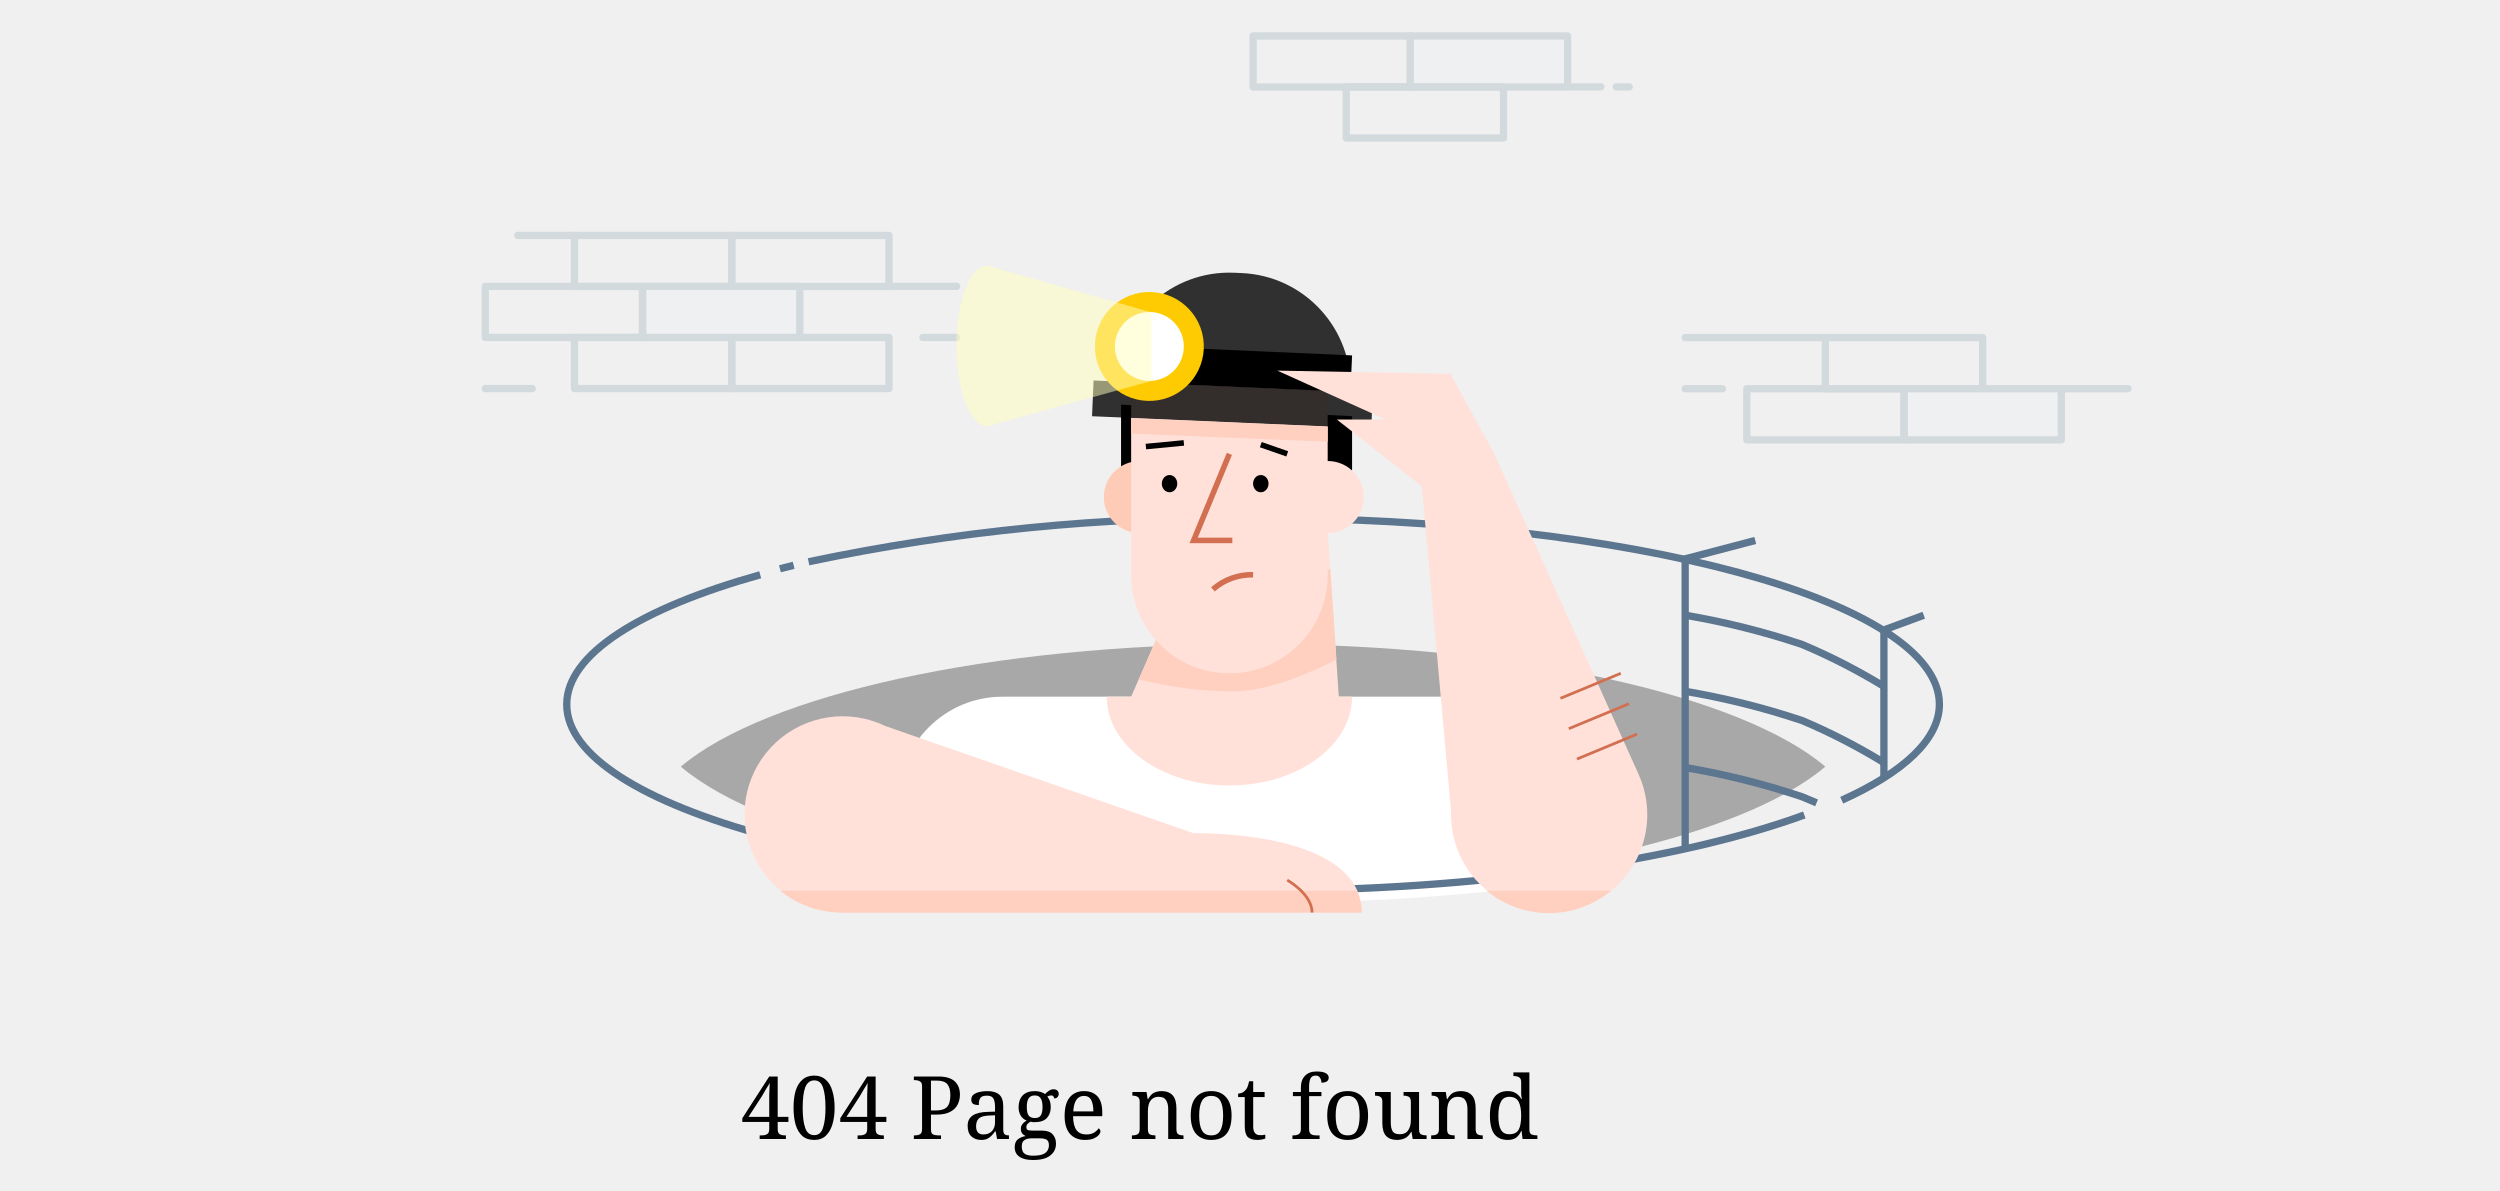
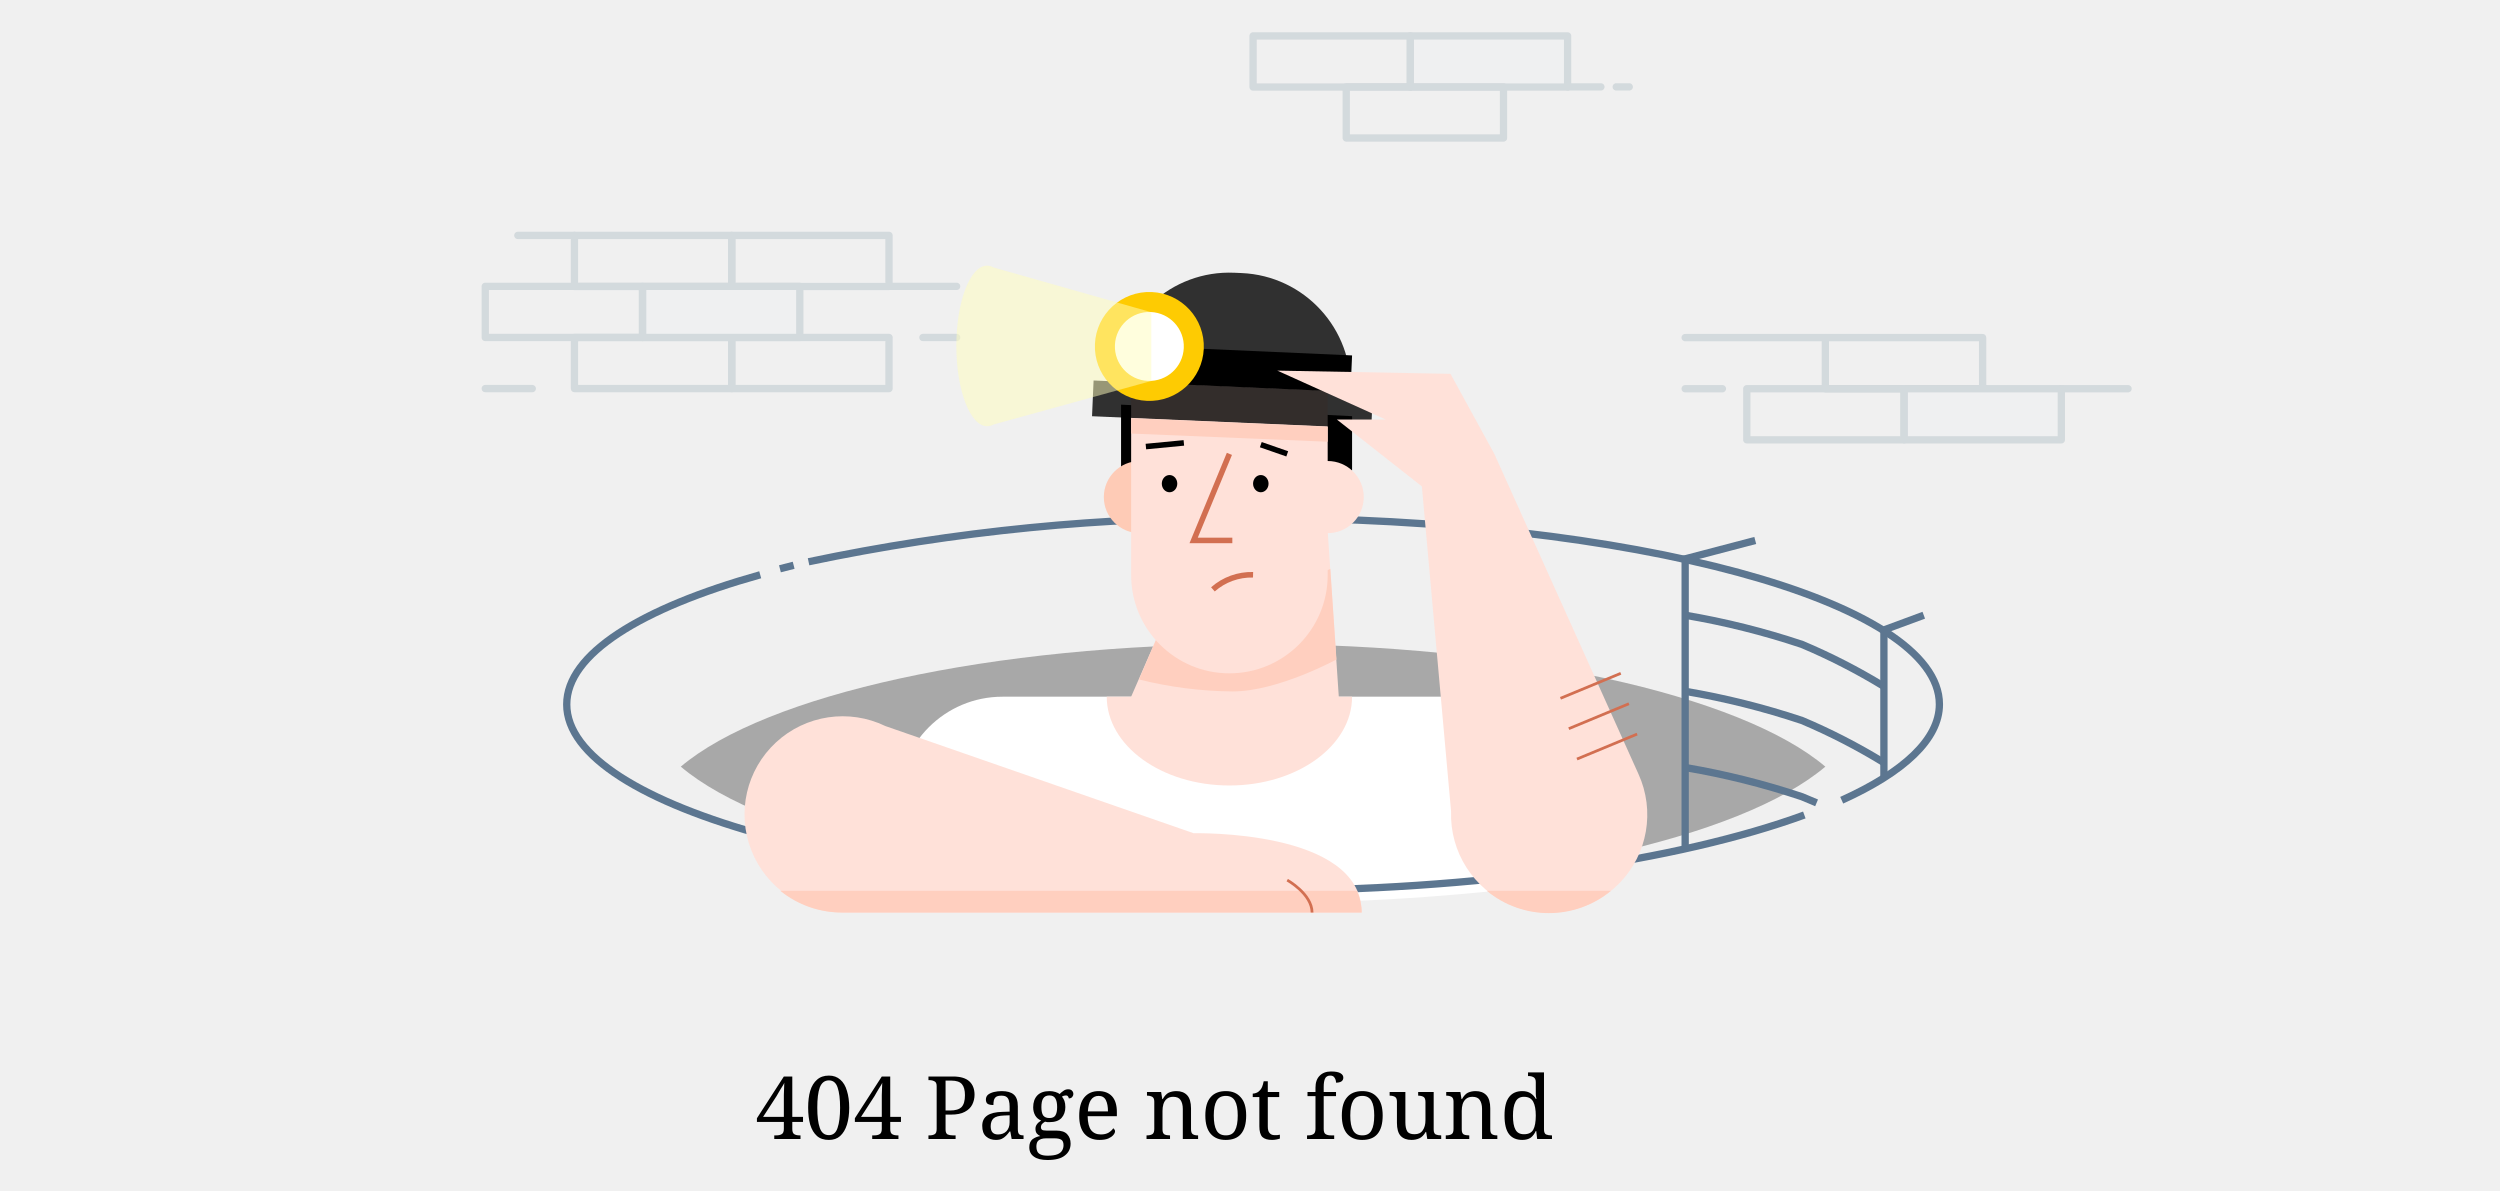
<svg xmlns="http://www.w3.org/2000/svg" id="mainImage_create" data-name="mainImage" viewBox="0 0 171.2 81.5">
  <style id="svgStyle">
            .changeColor {
              fill: #4f86ed;
            }

            #title {
              font-size: 50%;
              font-family: 'PT Serif', serif;
            }

            .cls-1 {
              opacity: 0.3;
            }

            .cls-7 {
              opacity: 0.8;
            }

            .cls-2 {
              fill: #fff;
            }

            .cls-10,
            .cls-11,
            .cls-12,
            .cls-14,
            .cls-16,
            .cls-3 {
              fill: none;
            }

            .cls-3 {
              stroke: #5c7690;
            }

            .cls-10,
            .cls-11,
            .cls-12,
            .cls-3 {
              stroke-miterlimit: 10;
            }

            .cls-14,
            .cls-15,
            .cls-16,
            .cls-3 {
              stroke-width: 0.5px;
            }

            .cls-4 {
              fill: #ffe1d9;
            }

            .cls-5 {
              fill: #ffcfbf;
            }

            .cls-6 {
              fill: #fecbb6;
            }

            .cls-9 {
              fill: #fecb02;
            }

            .cls-10,
            .cls-12 {
              stroke: #d26f51;
            }

            .cls-10,
            .cls-11 {
              stroke-width: 0.38px;
            }

            .cls-11 {
              stroke: #000;
            }

            .cls-12 {
              stroke-width: 0.19px;
            }

            .cls-13 {
              opacity: 0.45;
            }

            .cls-14,
            .cls-15,
            .cls-16 {
              stroke: #b0bec5;
              stroke-linejoin: round;
            }

            .cls-15 {
              fill: #edf0f2;
            }

            .cls-16 {
              stroke-linecap: round;
            }

            .cls-17 {
              font-family: 'PT Sans', sans-serif;
              font-size: 49.87px;
              font-weight: 700;
            }

            .cls-18 {
              fill: #fffdbb;
              opacity: 0.5;
            }


            /*---------------------------
                   SVG Animate
          ---------------------------*/
            .earMove {
              transition: all ease-in-out 2s;
              transform-origin: 50% 50%;
              animation: earmove 1.5s linear infinite alternate;
            }

            .faceMove {
              transition: all ease-in-out 2s;
              transform-origin: 50% 50%;
              animation: move 1.5s linear infinite alternate;
            }

            .neckMove {
              transition: all ease-in-out 2s;
              transform-origin: 50% 50%;
              animation: neck 1.5s linear infinite alternate;
            }


            @keyframes earmove {
              0% {
                transform: translateX(-0.3px) translateY(0.6px);
              }
              30% {
                transform: translateX(-0.3px) translateY(0.6px);
              }

              60% {
                transform: translateX(-0.7px) translateY(0px);
              }

              70% {
                transform: translateX(-0.7px) translateY(-0.3px);
              }
              100% {
                transform: translateX(-0.7px) translateY(-0.3px);
              }
            }

            @keyframes move {
              0% {
                transform: translateX(-0.3px) translateY(0.6px);
              }
              30% {
                transform: translateX(-0.3px) translateY(0.6px);
              }

              60% {
                transform: translateX(2px) translateY(0px);
              }

              70% {
                transform: translateX(2px) translateY(-0.3px);
              }
              100% {
                transform: translateX(2px) translateY(-0.3px);
              }
            }

            @keyframes neck {
              0% {
                transform: translateY(0.7px);
              }
              50% {
                transform: translateY(0.7px);
              }
              100% {
                transform: translateY(0px);
              }
            }
          </style>
  <path id="c-1" class="changeColor cls-1" d="M46.62,52.5c5.78,4.9,21.14,8.4,39.19,8.4s33.41-3.5,39.19-8.4c-5.78-4.9-21.14-8.4-39.19-8.4S52.41,47.6,46.62,52.5Z" style="fill: rgb(0, 0, 0);" />
  <path class="cls-2" d="M99.73,47.71H68.65a7.13,7.13,0,0,0-7.13,7.13V60a152.58,152.58,0,0,0,24.3,1.83,157.87,157.87,0,0,0,21.05-1.35V54.84A7.13,7.13,0,0,0,99.73,47.71Z" />
  <path class="cls-3" d="M123.56,55.81C115,58.94,101.27,61,85.81,61c-26,0-47-5.71-47-12.76,0-3.45,5.05-6.58,13.25-8.88" />
  <path class="cls-3" d="M55.37,38.47a140,140,0,0,1,30.44-3c26,0,47,5.71,47,12.76,0,2.4-2.44,4.65-6.69,6.57" />
  <path class="cls-3" d="M53.41,38.95l.94-.24" />
  <path class="cls-4" d="M91.68,47.71l-.75-11.2L79.15,43.84l-1.69,3.87H75.79c0,3.36,3.76,6.08,8.4,6.08s8.4-2.72,8.4-6.08Z" />
  <path class="cls-5 neckMove" d="M78,46.53a27.19,27.19,0,0,0,6.41.82c3.1,0,7.11-2.19,7.11-2.19l-.42-6.2L79.15,43.84Z" />
  <polygon class="earMove" points="92.59 32.22 92.59 28.5 76.77 27.71 76.77 32.22 92.59 32.22" />
  <circle class="cls-6 earMove" cx="78.06" cy="34.04" r="2.47" />
  <path class="cls-4" d="M81.74,57.06,60.63,49.72h0A6.72,6.72,0,1,0,57.7,62.49H93.25C93.25,56.78,81.74,57.06,81.74,57.06Z" />
  <path class="cls-4" d="M77.46,25H90.92a0,0,0,0,1,0,0V39.38a6.73,6.73,0,0,1-6.73,6.73h0a6.73,6.73,0,0,1-6.73-6.73V25A0,0,0,0,1,77.46,25Z" />
  <rect id="c-2" class="changeColor cls-7" x="74.82" y="26.48" width="19.14" height="2.45" transform="translate(1.29 -3.65) rotate(2.49)" style="fill: rgb(0, 0, 0);" />
  <path id="c-3" class="changeColor cls-7" d="M84.36,18.69h.5a7.8,7.8,0,0,1,7.8,7.8v0a0,0,0,0,1,0,0H76.56a0,0,0,0,1,0,0v0A7.8,7.8,0,0,1,84.36,18.69Z" transform="translate(1.06 -3.66) rotate(2.49)" style="fill: rgb(0, 0, 0);" />
  <polygon id="c-4" class="changeColor cls-8" points="82.44 23.89 92.18 24.32 92.59 24.34 92.48 26.84 80.96 26.33 82.44 23.89" style="fill: rgb(0, 0, 0);" />
  <circle class="cls-9 faceMove" cx="78.72" cy="23.73" r="3.73" transform="translate(51.58 101.34) rotate(-87.51)" />
  <circle class="cls-2 faceMove" cx="78.72" cy="23.73" r="2.36" transform="translate(51.58 101.34) rotate(-87.51)" />
  <circle class="cls-4 earMove" cx="90.92" cy="34.04" r="2.47" />
  <path class="cls-4" d="M112.2,53l-9.87-21.92-3-5.48-11.86-.22,7.42,3.35H91.55l5.82,4.58,2,22.26h0A6.72,6.72,0,1,0,112.2,53Z" />
  <ellipse class="faceMove" cx="80.09" cy="33.12" rx="0.53" ry="0.59" />
  <ellipse class="faceMove" cx="86.34" cy="33.12" rx="0.53" ry="0.59" />
  <polyline class="cls-10 faceMove" points="84.19 31.08 81.74 37.01 84.39 37.01" />
  <path class="cls-10 faceMove" d="M83.06,40.36a4,4,0,0,1,2.75-1" />
  <line class="cls-11 faceMove" x1="81.07" y1="30.33" x2="78.47" y2="30.58" />
  <line class="cls-11 faceMove" x1="86.34" y1="30.45" x2="88.15" y2="31.08" />
  <line class="cls-12" x1="106.86" y1="47.82" x2="110.99" y2="46.11" />
  <line class="cls-12" x1="107.43" y1="49.9" x2="111.55" y2="48.19" />
  <line class="cls-12" x1="107.99" y1="51.98" x2="112.11" y2="50.27" />
  <g class="cls-13">
    <rect class="cls-14" x="85.81" y="2.46" width="10.77" height="3.5" />
    <rect class="cls-15" x="96.58" y="2.46" width="10.77" height="3.5" />
    <rect class="cls-14" x="92.19" y="5.95" width="10.77" height="3.5" />
    <line class="cls-16" x1="107.36" y1="5.95" x2="109.63" y2="5.95" />
    <line class="cls-16" x1="110.68" y1="5.95" x2="111.57" y2="5.95" />
  </g>
  <g class="cls-13">
    <rect class="cls-16" x="125" y="23.12" width="10.77" height="3.5" />
    <rect class="cls-15" x="130.39" y="26.62" width="10.77" height="3.5" />
    <rect class="cls-16" x="119.62" y="26.62" width="10.77" height="3.5" />
    <line class="cls-16" x1="141.16" y1="26.62" x2="145.73" y2="26.62" />
    <line class="cls-16" x1="125" y1="23.12" x2="115.4" y2="23.12" />
    <line class="cls-16" x1="117.95" y1="26.62" x2="115.4" y2="26.62" />
  </g>
  <g class="cls-13">
    <rect class="cls-16" x="39.34" y="16.12" width="10.77" height="3.5" />
    <rect class="cls-16" x="39.34" y="23.11" width="10.77" height="3.5" />
    <rect class="cls-16" x="50.11" y="23.11" width="10.77" height="3.5" />
    <rect class="cls-16" x="50.11" y="16.12" width="10.77" height="3.5" />
    <rect class="cls-15" x="44" y="19.61" width="10.77" height="3.5" />
    <rect class="cls-16" x="33.23" y="19.61" width="10.77" height="3.5" />
    <line class="cls-16" x1="60.89" y1="19.61" x2="65.51" y2="19.61" />
    <line class="cls-16" x1="39.34" y1="16.12" x2="35.46" y2="16.12" />
    <line class="cls-16" x1="36.45" y1="26.61" x2="33.23" y2="26.61" />
    <line class="cls-16" x1="63.2" y1="23.11" x2="65.51" y2="23.11" />
  </g>
  <polyline class="cls-3" points="115.4 58.12 115.4 38.27 120.2 37.01" />
  <polyline class="cls-3" points="129.01 53.21 129.01 43.14 131.74 42.13" />
  <path class="cls-3" d="M115.4,42.13a53.27,53.27,0,0,1,8,2A42,42,0,0,1,129,47" />
  <path class="cls-3" d="M115.4,47.34a53.27,53.27,0,0,1,8,2A42,42,0,0,1,129,52.22" />
  <path class="cls-3" d="M115.4,52.56a53.27,53.27,0,0,1,8,2l1,.42" />
  <path class="cls-18 faceMove" d="M78.84,26.09l0-4.71L68.05,18.32a.91.91,0,0,0-.45-.13c-1.17,0-2.11,2.46-2.11,5.5s.95,5.5,2.11,5.5a.9.9,0,0,0,.44-.12Z" />
  <path class="cls-5" d="M57.7,62.49H93.25A3.67,3.67,0,0,0,92.92,61H53.43A6.69,6.69,0,0,0,57.7,62.49Z" />
  <path class="cls-12" d="M88.15,60.27s1.7.95,1.7,2.22" />
  <path class="cls-5" d="M101.81,61a6.68,6.68,0,0,0,8.51,0Z" />
  <polygon class="cls-5" points="90.92 30.25 77.46 29.69 77.46 28.64 90.92 29.22 90.92 30.25" />
-   <text id="title" transform="matrix(1 0 0 1 50.7249 78)">404 Page not found</text>
+   <text id="title" transform="matrix(1 0 0 1 51.7249 78)">404 Page not found</text>
</svg>
